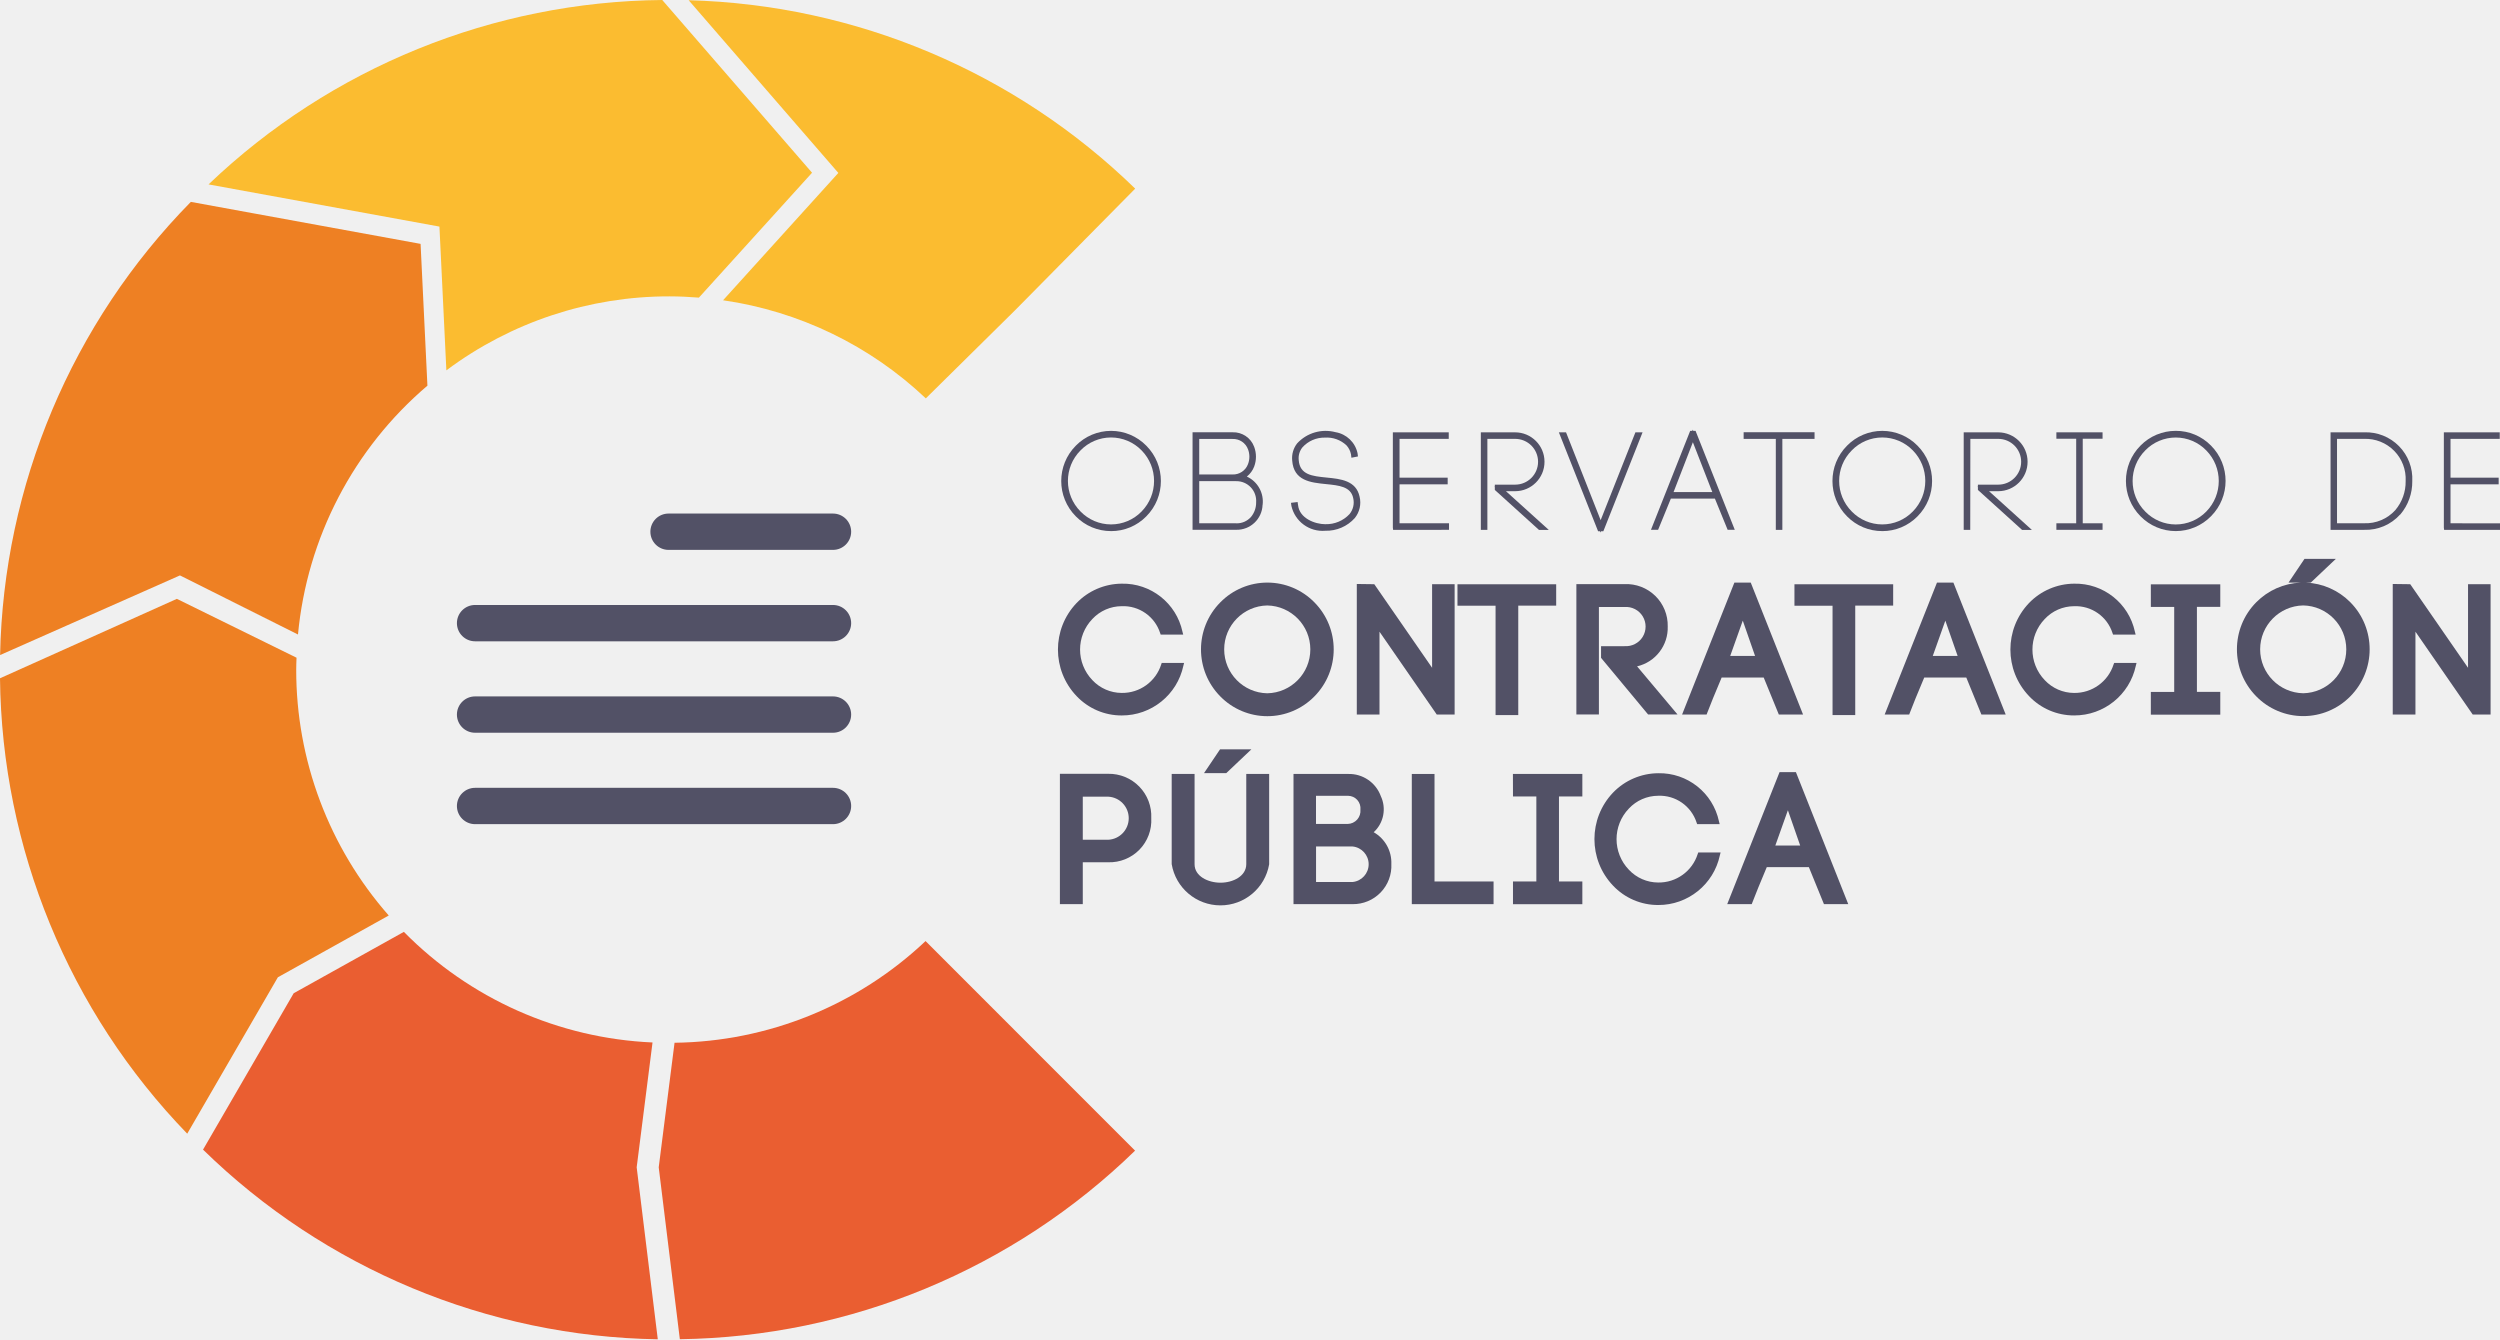
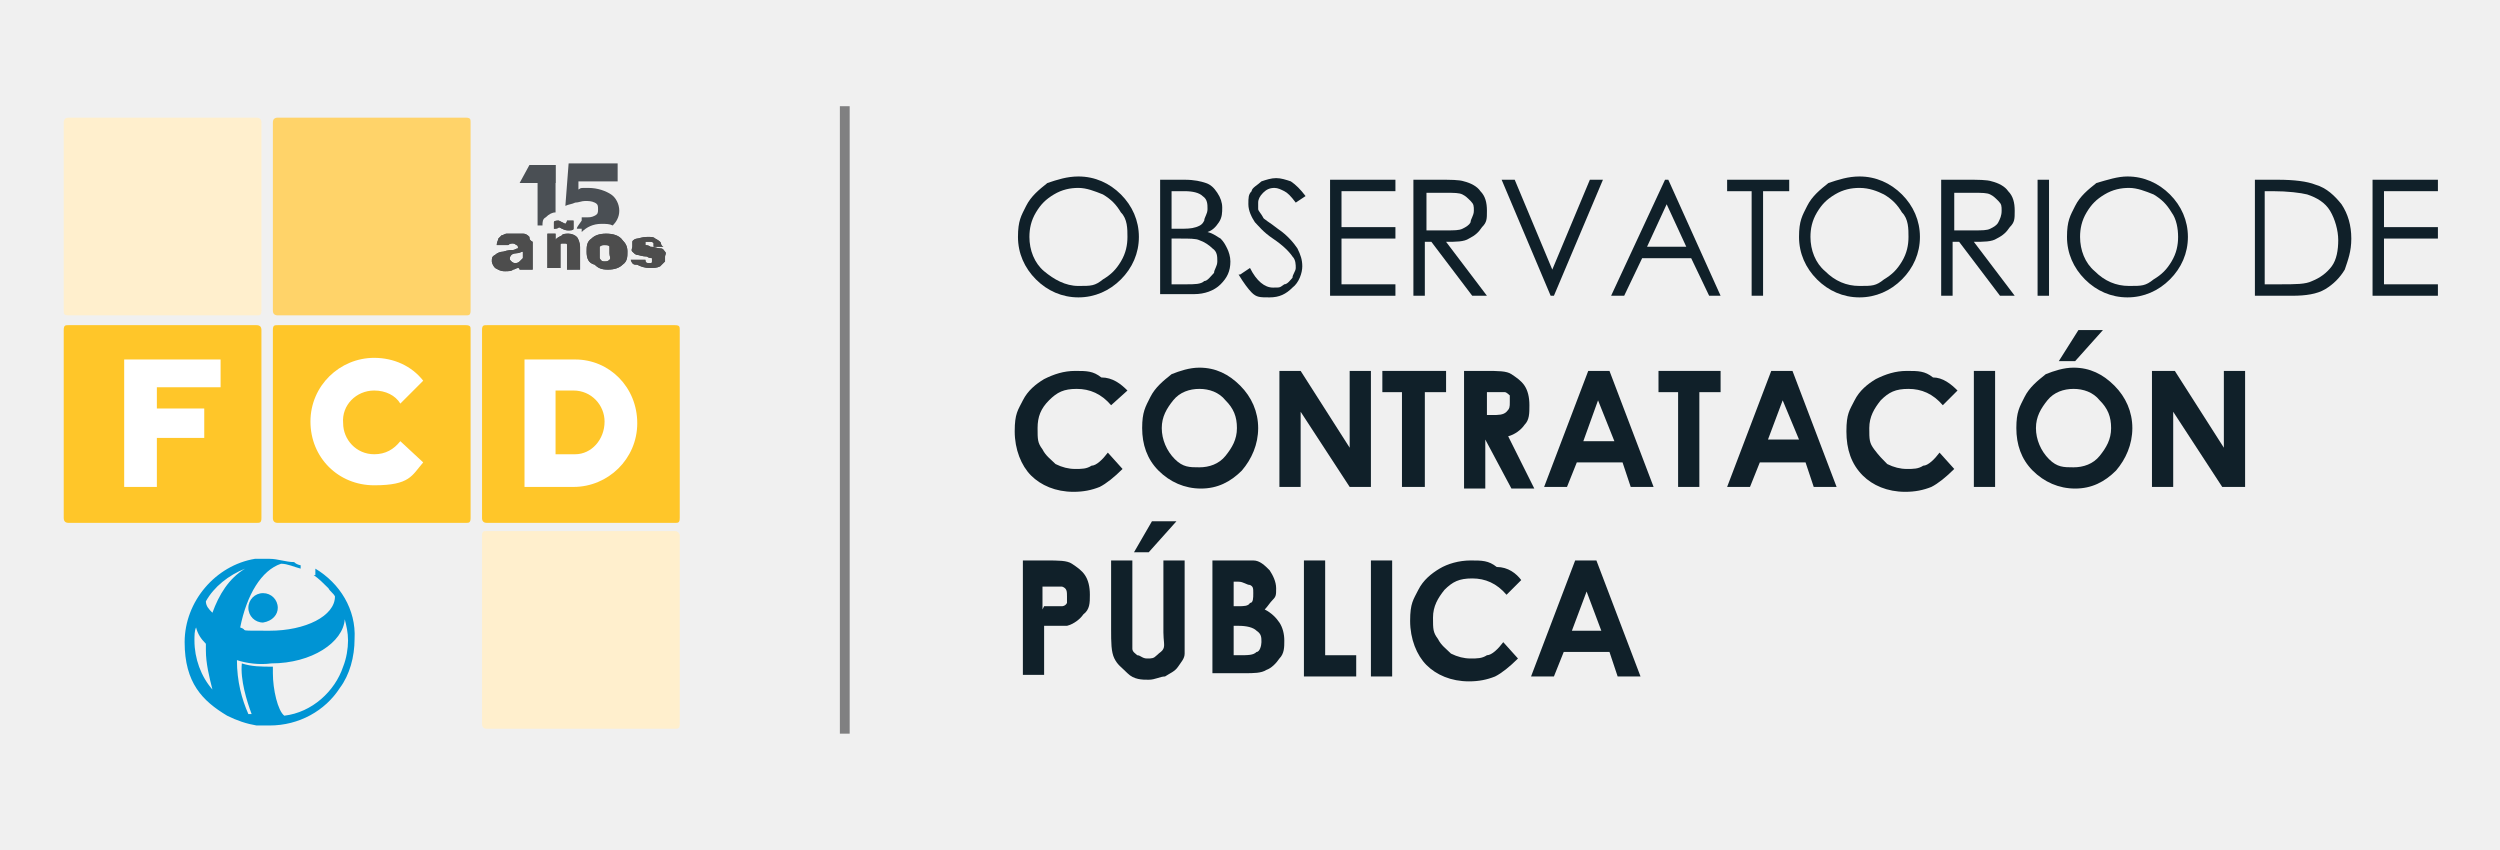
- <svg xmlns="http://www.w3.org/2000/svg" width="152.895" height="81.905" viewBox="0 0 152.895 81.905">
+ <svg xmlns="http://www.w3.org/2000/svg" id="Capa_1" version="1.1" viewBox="0 0 153 52">
  <defs>
-     <clipPath id="clip-path">
-       <rect id="Rectángulo_1" data-name="Rectángulo 1" width="152.895" height="81.905" fill="none" />
-     </clipPath>
+     <style>
+       .st0 {
+         fill: #102029;
+       }
+ 
+       .st1 {
+         fill: #ffd369;
+       }
+ 
+       .st2 {
+         fill: #ffefcd;
+       }
+ 
+       .st3 {
+         fill: #0094d4;
+       }
+ 
+       .st4 {
+         fill: #4d4d4d;
+       }
+ 
+       .st5 {
+         fill: #fff;
+       }
+ 
+       .st6 {
+         fill: #808081;
+       }
+ 
+       .st7 {
+         fill: #4a4f54;
+       }
+ 
+       .st8 {
+         fill: #f2f2f2;
+       }
+ 
+       .st9 {
+         fill: #ffc629;
+       }
+     </style>
  </defs>
-   <g id="Grupo_2" data-name="Grupo 2" transform="translate(0 5)">
-     <g id="Grupo_1" data-name="Grupo 1" transform="translate(0 -5)" clip-path="url(#clip-path)">
-       <path id="Trazado_1" data-name="Trazado 1" d="M238.45,18.427a22.747,22.747,0,0,1,12.4,6l5.47-5.4,7.335-7.428A40.708,40.708,0,0,0,236.346.077L245.5,10.639Z" transform="translate(-194.229 -0.063)" fill="#fbbc30" />
-       <path id="Trazado_2" data-name="Trazado 2" d="M86.116,22.651a22.726,22.726,0,0,1,13.645-4.526c.606,0,1.2.031,1.8.077l6.92-7.638L99.319,0A40.7,40.7,0,0,0,71.571,11.278l14.121,2.58Z" transform="translate(-58.817)" fill="#fbbc30" />
-       <path id="Trazado_3" data-name="Trazado 3" d="M26.169,80.523l-.418-8.669L11.7,69.286A40.714,40.714,0,0,0,.035,97l11-4.87,7.218,3.614a22.775,22.775,0,0,1,7.92-15.222" transform="translate(-0.029 -56.939)" fill="#ee8023" />
-       <path id="Trazado_4" data-name="Trazado 4" d="M18.116,209.833c0-.245.011-.487.019-.73l-7.319-3.6L0,210.361a40.709,40.709,0,0,0,11.45,27.852l5.544-9.566,6.781-3.778a22.734,22.734,0,0,1-5.659-15.036" transform="translate(0 -168.879)" fill="#ee8023" />
-       <path id="Trazado_5" data-name="Trazado 5" d="M97.169,326.564A22.752,22.752,0,0,1,81.962,319.8l-6.739,3.754-5.544,9.564a40.711,40.711,0,0,0,27.812,11.6L96.2,334.2Z" transform="translate(-57.262 -262.809)" fill="#ea5e31" />
-       <path id="Trazado_6" data-name="Trazado 6" d="M242.386,322.977a22.739,22.739,0,0,1-15.351,6.219l-.968,7.618,1.292,10.513A40.714,40.714,0,0,0,255.2,335.794Z" transform="translate(-185.781 -265.423)" fill="#ea5e31" />
-       <path id="Trazado_7" data-name="Trazado 7" d="M367.261,154a3,3,0,0,0,2.157-.9,3.064,3.064,0,0,0,0-4.327,3.016,3.016,0,0,0-4.306,0,3.064,3.064,0,0,0,0,4.326,3.006,3.006,0,0,0,2.149.9m0-5.726a2.606,2.606,0,0,1,1.869.788,2.669,2.669,0,0,1,0,3.741,2.6,2.6,0,0,1-3.73,0,2.649,2.649,0,0,1,0-3.741,2.6,2.6,0,0,1,1.861-.788" transform="translate(-299.315 -121.518)" fill="#525166" />
-       <path id="Trazado_8" data-name="Trazado 8" d="M413.585,152.816a1.683,1.683,0,0,0-.964-1.738,1.432,1.432,0,0,0,.449-.615,1.723,1.723,0,0,0,0-1.2h0a1.36,1.36,0,0,0-1.325-.894H409.3v5.964h2.669a1.58,1.58,0,0,0,1.613-1.52m-1.841-1.865h-2.033v-2.17h2.033a.97.97,0,0,1,.952.635,1.267,1.267,0,0,1,0,.9.971.971,0,0,1-.953.637m.228,2.985h-2.26v-2.576h2.26a1.206,1.206,0,0,1,1.221,1.288,1.375,1.375,0,0,1-.307.891,1.155,1.155,0,0,1-.914.4" transform="translate(-336.366 -121.932)" fill="#525166" />
-       <path id="Trazado_9" data-name="Trazado 9" d="M445.171,153.637c-.645,0-1.591-.36-1.676-1.166l-.028-.191-.406.049.028.193a1.957,1.957,0,0,0,2.074,1.515,2.338,2.338,0,0,0,1.8-.775,1.512,1.512,0,0,0,.294-1.313c-.211-.987-1.167-1.082-2.009-1.165-.883-.088-1.646-.163-1.713-1.069a1.061,1.061,0,0,1,.224-.775,1.8,1.8,0,0,1,1.38-.6,1.755,1.755,0,0,1,1.318.475,1.144,1.144,0,0,1,.275.548l.026.208.4-.079-.026-.2a1.654,1.654,0,0,0-1.342-1.283,2.366,2.366,0,0,0-2.354.687,1.467,1.467,0,0,0-.3,1.045c.086,1.243,1.136,1.349,2.063,1.442.813.082,1.515.152,1.666.847a1.131,1.131,0,0,1-.223.989,1.943,1.943,0,0,1-1.471.616" transform="translate(-364.108 -121.577)" fill="#525166" />
-       <path id="Trazado_10" data-name="Trazado 10" d="M481.465,154.335v-.4h-3.026v-2.381h2.944v-.408h-2.944v-2.374h3.009v-.4H478.03V154.2l.016.139Z" transform="translate(-392.846 -121.932)" fill="#525166" />
-       <path id="Trazado_11" data-name="Trazado 11" d="M508.6,148.734H510.3a1.4,1.4,0,1,1,0,2.8h-1.245v.122h-.035l.035.032v.169l2.7,2.445h.6l-2.619-2.367h.558a1.8,1.8,0,1,0,0-3.6H508.2V154.3h.4Z" transform="translate(-417.635 -121.894)" fill="#525166" />
-       <path id="Trazado_12" data-name="Trazado 12" d="M537.506,154.425l.03.077.03-.077h.138l2.4-6.053h-.437l-2.126,5.372-2.118-5.372h-.438l2.4,6.053Z" transform="translate(-439.648 -121.932)" fill="#525166" />
-       <path id="Trazado_13" data-name="Trazado 13" d="M567.861,151.669h2.692l.781,1.911h.436l-2.4-6.054h-.139l-.029-.074-.029.074h-.13l-2.4,6.054h.437Zm.166-.4,1.18-3.047,1.187,3.047Z" transform="translate(-465.674 -121.177)" fill="#525166" />
-       <path id="Trazado_14" data-name="Trazado 14" d="M600.383,154.3h.4v-5.564h1.969v-.408h-4.337v.408h1.968Z" transform="translate(-491.778 -121.894)" fill="#525166" />
-       <path id="Trazado_15" data-name="Trazado 15" d="M631.943,154a3.005,3.005,0,0,0,2.157-.9,3.065,3.065,0,0,0,0-4.327,3.016,3.016,0,0,0-4.306,0,3.065,3.065,0,0,0,0,4.326,3.007,3.007,0,0,0,2.15.9m0-5.726a2.606,2.606,0,0,1,1.869.788,2.669,2.669,0,0,1,0,3.741,2.6,2.6,0,0,1-3.73,0,2.649,2.649,0,0,1,0-3.741,2.6,2.6,0,0,1,1.861-.788" transform="translate(-516.831 -121.518)" fill="#525166" />
-       <path id="Trazado_16" data-name="Trazado 16" d="M674.386,148.734h1.707a1.4,1.4,0,1,1,0,2.8h-1.245v.122h-.035l.035.032v.169l2.7,2.445h.6l-2.619-2.367h.557a1.8,1.8,0,1,0,0-3.6h-2.107V154.3h.4Z" transform="translate(-553.883 -121.894)" fill="#525166" />
-       <path id="Trazado_17" data-name="Trazado 17" d="M708.573,153.935h-1.212v-5.171h1.212v-.392h-2.824v.392h1.212v5.171h-1.212v.4h2.824Z" transform="translate(-579.985 -121.932)" fill="#525166" />
-       <path id="Trazado_18" data-name="Trazado 18" d="M732.658,147.868a3.008,3.008,0,0,0-2.149.9,3.065,3.065,0,0,0,0,4.326,3.016,3.016,0,0,0,4.307,0,3.065,3.065,0,0,0,0-4.327,3.007,3.007,0,0,0-2.157-.9m0,5.726a2.6,2.6,0,0,1-1.861-.788,2.649,2.649,0,0,1,0-3.741,2.6,2.6,0,0,1,3.73,0,2.669,2.669,0,0,1,0,3.741,2.606,2.606,0,0,1-1.869.788" transform="translate(-599.598 -121.518)" fill="#525166" />
-       <path id="Trazado_19" data-name="Trazado 19" d="M804.11,153.4a3.092,3.092,0,0,0,.734-2.046,2.839,2.839,0,0,0-2.939-2.982h-2.059v5.964H801.9a2.831,2.831,0,0,0,2.2-.936m-2.2.535h-1.659v-5.163H801.9a2.456,2.456,0,0,1,2.539,2.582,2.689,2.689,0,0,1-.635,1.779,2.442,2.442,0,0,1-1.9.8" transform="translate(-657.314 -121.932)" fill="#525166" />
-       <path id="Trazado_20" data-name="Trazado 20" d="M839.136,153.935v-2.381h2.944v-.408h-2.944v-2.374h3.01v-.4h-3.418V154.2l.016.139h3.418v-.4Z" transform="translate(-689.267 -121.932)" fill="#525166" />
-       <path id="Trazado_21" data-name="Trazado 21" d="M370.794,205.157h-1.367l-.032.094a2.494,2.494,0,0,1-2.418,1.742,2.465,2.465,0,0,1-1.79-.781,2.7,2.7,0,0,1,0-3.743,2.465,2.465,0,0,1,1.79-.781,2.369,2.369,0,0,1,2.353,1.644l.033.093h1.377l-.044-.173a3.719,3.719,0,0,0-3.719-2.941,3.871,3.871,0,0,0-2.76,1.186l0,0a4.123,4.123,0,0,0,0,5.687,3.782,3.782,0,0,0,2.761,1.187,3.843,3.843,0,0,0,3.773-3.04Z" transform="translate(-298.378 -164.615)" fill="#525166" />
-       <path id="Trazado_22" data-name="Trazado 22" d="M413.36,201.148a4.093,4.093,0,0,0,0,5.756,4.028,4.028,0,0,0,5.751,0,4.094,4.094,0,0,0,0-5.757,4.028,4.028,0,0,0-5.749,0Zm2.87.192a2.686,2.686,0,0,1,0,5.371,2.686,2.686,0,0,1,0-5.371" transform="translate(-338.727 -164.311)" fill="#525166" />
-       <path id="Trazado_23" data-name="Trazado 23" d="M465.657,208.407h1.388v-5.068l3.462,5.008.041.06h1.092v-7.973h-1.378v5.112l-3.535-5.111-1.07-.014Z" transform="translate(-382.678 -164.706)" fill="#525166" />
-       <path id="Trazado_24" data-name="Trazado 24" d="M503.918,208.5v-6.694h2.319V200.5H500.2v1.311h2.33V208.5Z" transform="translate(-411.064 -164.767)" fill="#525166" />
-       <path id="Trazado_25" data-name="Trazado 25" d="M543.975,204.287h-1.436V205l2.877,3.463h1.8l-2.473-2.943a2.426,2.426,0,0,0,1.874-2.44,2.534,2.534,0,0,0-2.645-2.59h-2.942v7.973h1.378v-6.573h1.564a1.2,1.2,0,1,1,0,2.393" transform="translate(-444.622 -164.767)" fill="#525166" />
-       <path id="Trazado_26" data-name="Trazado 26" d="M583.218,208.013H584.7l-3.2-8.072h-1l-3.2,8.072h1.5l.034-.09c.184-.486.474-1.2.886-2.174h2.573Zm-1.454-3.587h-1.519l.768-2.157Z" transform="translate(-474.428 -164.312)" fill="#525166" />
-       <path id="Trazado_27" data-name="Trazado 27" d="M621.892,200.5h-6.038v1.311h2.33V208.5h1.388v-6.694h2.319Z" transform="translate(-506.109 -164.767)" fill="#525166" />
-       <path id="Trazado_28" data-name="Trazado 28" d="M650.019,199.941l-3.2,8.072h1.5l.034-.09c.184-.486.474-1.2.886-2.174h2.573l.924,2.264h1.486l-3.2-8.072Zm1.262,4.485h-1.519l.768-2.157Z" transform="translate(-531.557 -164.312)" fill="#525166" />
-       <path id="Trazado_29" data-name="Trazado 29" d="M696.251,205.251a2.5,2.5,0,0,1-2.418,1.742,2.465,2.465,0,0,1-1.79-.781,2.7,2.7,0,0,1,0-3.743,2.465,2.465,0,0,1,1.79-.781,2.369,2.369,0,0,1,2.353,1.644l.033.093H697.6l-.044-.174a3.719,3.719,0,0,0-3.718-2.941,3.871,3.871,0,0,0-2.76,1.186l0,0a4.124,4.124,0,0,0,0,5.687,3.782,3.782,0,0,0,2.761,1.186,3.842,3.842,0,0,0,3.773-3.04l.044-.173h-1.367Z" transform="translate(-566.989 -164.614)" fill="#525166" />
-       <path id="Trazado_30" data-name="Trazado 30" d="M738.172,201.934H739.6v5.2h-1.429v1.389h4.247V207.13h-1.429v-5.2h1.429v-1.378h-4.247Z" transform="translate(-606.63 -164.817)" fill="#525166" />
-       <path id="Trazado_31" data-name="Trazado 31" d="M771.931,193.251h.3l1.536-1.454h-1.918l-.979,1.454h.739a4.058,4.058,0,0,0-2.71,1.2h0a4.093,4.093,0,0,0,0,5.756,4.028,4.028,0,0,0,5.751,0,4.094,4.094,0,0,0,0-5.757,4.058,4.058,0,0,0-2.717-1.2m-.163,6.767a2.686,2.686,0,0,1,0-5.371,2.686,2.686,0,0,1,0,5.371" transform="translate(-630.91 -157.619)" fill="#525166" />
-       <path id="Trazado_32" data-name="Trazado 32" d="M825.8,205.546l-3.535-5.111-1.07-.014v7.986h1.389v-5.068l3.462,5.008.041.06h1.092v-7.973H825.8Z" transform="translate(-674.86 -164.706)" fill="#525166" />
-       <path id="Trazado_33" data-name="Trazado 33" d="M366.71,265.564h-2.953v7.973h1.4v-2.561h1.554a2.559,2.559,0,0,0,2.634-2.7,2.591,2.591,0,0,0-2.634-2.711m0,4.034h-1.554v-2.635h1.554a1.319,1.319,0,0,1,0,2.635" transform="translate(-298.936 -218.241)" fill="#525166" />
-       <path id="Trazado_34" data-name="Trazado 34" d="M413.219,258.629h1.361l1.536-1.455H414.2Z" transform="translate(-339.584 -211.346)" fill="#525166" />
-       <path id="Trazado_35" data-name="Trazado 35" d="M406.685,271.139c0,.738-.812,1.136-1.576,1.136s-1.586-.394-1.586-1.125v-5.526h-1.4v5.514a3.023,3.023,0,0,0,5.961.011v-5.526h-1.4Z" transform="translate(-330.465 -218.291)" fill="#525166" />
-       <path id="Trazado_36" data-name="Trazado 36" d="M448.848,269.187a1.9,1.9,0,0,0,.432-2.21,2.064,2.064,0,0,0-2-1.352h-3.338v7.962h3.613a2.342,2.342,0,0,0,2.371-2.458,2.144,2.144,0,0,0-1.079-1.941m-1.291,3.045h-2.235v-2.173h2.235a1.092,1.092,0,0,1,0,2.173m-.3-3.551h-1.938v-1.722h1.96a.767.767,0,0,1,.757.847.8.8,0,0,1-.779.875" transform="translate(-364.834 -218.291)" fill="#525166" />
-       <path id="Trazado_37" data-name="Trazado 37" d="M485.92,265.625h-1.389v7.962h5V272.2H485.92Z" transform="translate(-398.188 -218.291)" fill="#525166" />
-       <path id="Trazado_38" data-name="Trazado 38" d="M519.258,267h1.429v5.2h-1.429v1.388H523.5V272.2h-1.429V267H523.5v-1.378h-4.246Z" transform="translate(-426.727 -218.291)" fill="#525166" />
-       <path id="Trazado_39" data-name="Trazado 39" d="M553.517,270.32a2.494,2.494,0,0,1-2.418,1.741,2.464,2.464,0,0,1-1.79-.781,2.7,2.7,0,0,1,0-3.743,2.464,2.464,0,0,1,1.79-.782,2.369,2.369,0,0,1,2.353,1.644l.033.093h1.377l-.044-.174a3.719,3.719,0,0,0-3.718-2.941,3.871,3.871,0,0,0-2.76,1.186l0,0a4.124,4.124,0,0,0,0,5.688,3.782,3.782,0,0,0,2.761,1.186,3.843,3.843,0,0,0,3.773-3.04l.044-.173h-1.367Z" transform="translate(-449.69 -218.088)" fill="#525166" />
-       <path id="Trazado_40" data-name="Trazado 40" d="M595.984,265.009l-3.2,8.072h1.5l.034-.09c.185-.487.483-1.218.886-2.175h2.573l.923,2.264h1.486l-3.2-8.072Zm1.262,4.485h-1.519l.768-2.157Z" transform="translate(-487.151 -217.785)" fill="#525166" />
-       <path id="Trazado_41" data-name="Trazado 41" d="M179.816,207.63H157.926a1.111,1.111,0,1,0,0,2.222h21.889a1.111,1.111,0,1,0,0-2.222" transform="translate(-128.871 -170.631)" fill="#525166" />
-       <path id="Trazado_42" data-name="Trazado 42" d="M179.816,239.008H157.926a1.111,1.111,0,1,0,0,2.222h21.889a1.111,1.111,0,0,0,0-2.222" transform="translate(-128.871 -196.417)" fill="#525166" />
-       <path id="Trazado_43" data-name="Trazado 43" d="M179.816,270.384H157.926a1.111,1.111,0,1,0,0,2.222h21.889a1.111,1.111,0,1,0,0-2.222" transform="translate(-128.871 -222.202)" fill="#525166" />
-       <path id="Trazado_44" data-name="Trazado 44" d="M234.381,176.252H224.324a1.111,1.111,0,1,0,0,2.222h10.057a1.111,1.111,0,0,0,0-2.222" transform="translate(-183.437 -144.844)" fill="#525166" />
+   <rect class="st6" x="51.4" y="6.5" width=".6" height="38.4" />
+   <g>
+     <path class="st0" d="M66,10.8c1,0,1.9.4,2.6,1.1s1.1,1.6,1.1,2.6-.4,1.9-1.1,2.6c-.7.7-1.6,1.1-2.6,1.1s-1.9-.4-2.6-1.1-1.1-1.6-1.1-2.6.2-1.3.5-1.9.8-1,1.3-1.4c.6-.2,1.2-.4,1.9-.4ZM66,11.5c-.5,0-1,.1-1.5.4s-.8.6-1.1,1.1-.4,1-.4,1.5c0,.8.3,1.6.9,2.1.6.5,1.3.9,2.1.9s1,0,1.5-.4c.5-.3.8-.6,1.1-1.1.3-.5.4-1,.4-1.5s0-1.1-.4-1.5c-.3-.5-.6-.8-1.1-1.1-.5-.2-1-.4-1.5-.4Z" />
+     <path class="st0" d="M71.1,11h1.4c.6,0,1,.1,1.3.2s.5.3.7.6c.2.3.3.6.3.9s0,.6-.2.9c-.2.3-.4.5-.7.6.4.1.6.3.8.4.2.2.3.4.4.6s.2.5.2.8c0,.6-.2,1-.6,1.4s-1,.6-1.6.6h-2.1v-7h0ZM71.7,11.7v2.3h.4c.5,0,.8,0,1.1-.1s.4-.2.5-.4c0-.2.2-.4.2-.7s0-.6-.3-.8c-.2-.2-.6-.3-1.1-.3h-.8ZM71.7,14.7v2.7h.9c.5,0,.9,0,1.1-.2.2,0,.4-.3.6-.5,0-.2.2-.4.2-.7s0-.6-.3-.8c-.2-.2-.5-.4-.8-.5-.2-.1-.6-.1-1.2-.1h-.5Z" />
+     <path class="st0" d="M75.9,16.8l.6-.4c.4.8.9,1.2,1.4,1.2s.4,0,.7-.2c.2,0,.4-.3.5-.4,0-.2.2-.4.2-.6s0-.5-.2-.7c-.2-.3-.6-.7-1.2-1.1s-.9-.8-1.1-1c-.2-.3-.4-.7-.4-1.1s0-.6.2-.8c0-.2.4-.4.6-.6.3-.1.6-.2.9-.2s.6.1.9.2c.3.2.6.5.9.9l-.6.4c-.3-.4-.5-.6-.7-.7s-.4-.2-.6-.2c-.3,0-.5.1-.7.3-.2.2-.3.4-.3.6s0,.3,0,.4.2.3.3.5c0,.1.4.3.9.7.6.4,1,.9,1.2,1.2.2.4.3.7.3,1.1s-.2,1-.6,1.3c-.4.4-.8.6-1.4.6s-.8,0-1.1-.3c-.2-.2-.5-.6-.8-1.1Z" />
+     <path class="st0" d="M81.4,11h4v.7h-3.3v2.2h3.3v.7h-3.3v2.8h3.3v.7h-4v-7.1Z" />
+     <path class="st0" d="M86.6,11h1.4c.8,0,1.3,0,1.6.1.4.1.8.3,1,.6.3.3.4.7.4,1.2s0,.7-.3,1c-.2.3-.4.5-.8.7-.3.2-.8.2-1.4.2l2.5,3.3h-.9l-2.5-3.3h-.4v3.3h-.7v-7.1h.1ZM87.3,11.7v2.4h1.2c.5,0,.8,0,1-.1s.4-.2.5-.4c0-.2.2-.4.2-.7s0-.4-.2-.6-.3-.3-.5-.4-.5-.1-1-.1c0,0-1.2,0-1.2,0Z" />
+     <path class="st0" d="M91.9,11h.8l2.3,5.5,2.3-5.5h.8l-3,7.1h-.2l-3-7.1Z" />
+     <path class="st0" d="M102.1,11l3.2,7.1h-.7l-1.1-2.3h-3l-1.1,2.3h-.8l3.3-7.1s.2,0,.2,0ZM102,12.5l-1.2,2.6h2.4l-1.2-2.6Z" />
+     <path class="st0" d="M105.7,11.7v-.7h3.8v.7h-1.6v6.4h-.7v-6.4s-1.5,0-1.5,0Z" />
+     <path class="st0" d="M113.8,10.8c1,0,1.9.4,2.6,1.1s1.1,1.6,1.1,2.6-.4,1.9-1.1,2.6c-.7.7-1.6,1.1-2.6,1.1s-1.9-.4-2.6-1.1c-.7-.7-1.1-1.6-1.1-2.6s.2-1.3.5-1.9.8-1,1.3-1.4c.6-.2,1.2-.4,1.9-.4ZM113.8,11.5c-.5,0-1,.1-1.5.4s-.8.6-1.1,1.1c-.3.5-.4,1-.4,1.5,0,.8.3,1.6.9,2.1.6.6,1.3.9,2.1.9s1,0,1.5-.4c.5-.3.8-.6,1.1-1.1.3-.5.4-1,.4-1.5s0-1.1-.4-1.5c-.3-.5-.6-.8-1.1-1.1-.4-.2-.9-.4-1.5-.4Z" />
+     <path class="st0" d="M118.9,11h1.4c.8,0,1.3,0,1.6.1.4.1.8.3,1,.6.3.3.4.7.4,1.2s0,.7-.3,1c-.2.3-.4.5-.8.7-.3.2-.8.2-1.4.2l2.5,3.3h-.9l-2.5-3.3h-.4v3.3h-.7v-7.1h.1ZM119.6,11.7v2.4h1.2c.5,0,.8,0,1-.1s.4-.2.5-.4.2-.4.2-.7,0-.4-.2-.6-.3-.3-.5-.4-.5-.1-1-.1c.1,0-1.2,0-1.2,0Z" />
+     <path class="st0" d="M124.7,11h.7v7.1h-.7v-7.1Z" />
+     <path class="st0" d="M130.2,10.8c1,0,1.9.4,2.6,1.1.7.7,1.1,1.6,1.1,2.6s-.4,1.9-1.1,2.6c-.7.7-1.6,1.1-2.6,1.1s-1.9-.4-2.6-1.1c-.7-.7-1.1-1.6-1.1-2.6s.2-1.3.5-1.9.8-1,1.3-1.4c.7-.2,1.3-.4,1.9-.4ZM130.3,11.5c-.5,0-1,.1-1.5.4s-.8.6-1.1,1.1c-.3.5-.4,1-.4,1.5,0,.8.3,1.6.9,2.1.6.6,1.3.9,2.1.9s1,0,1.5-.4c.5-.3.8-.6,1.1-1.1s.4-1,.4-1.5-.1-1.1-.4-1.5c-.3-.5-.6-.8-1.1-1.1-.5-.2-1-.4-1.5-.4Z" />
+     <path class="st0" d="M138,18.1v-7.1h1.4c1,0,1.8.1,2.3.3.7.2,1.2.7,1.6,1.2.4.6.6,1.3.6,2.1s-.2,1.3-.4,1.9c-.3.5-.7.9-1.2,1.2s-1.2.4-2,.4h-2.3ZM138.7,17.4h.8c1,0,1.6,0,2-.2.5-.2.9-.5,1.2-.9s.4-1,.4-1.6-.2-1.3-.5-1.8-.8-.8-1.4-1c-.4-.1-1.2-.2-2.1-.2h-.5v5.7h.1Z" />
+     <path class="st0" d="M145.2,11h4v.7h-3.3v2.2h3.3v.7h-3.3v2.8h3.3v.7h-4v-7.1h0Z" />
+     <path class="st0" d="M69,23.9l-1,.9c-.6-.7-1.3-1-2.1-1s-1.2.2-1.7.7-.7,1-.7,1.7,0,.9.3,1.3c.2.4.5.6.8.9.4.2.8.3,1.2.3s.7,0,1-.2c.3,0,.7-.4,1-.8l.9,1c-.5.5-1,.9-1.4,1.1-.5.2-1,.3-1.6.3-1.1,0-2-.4-2.6-1s-1-1.6-1-2.7.2-1.3.5-1.9c.3-.6.8-1,1.3-1.3.6-.3,1.2-.5,1.9-.5s1.1,0,1.6.4c.7,0,1.2.4,1.6.8Z" />
+     <path class="st0" d="M73.4,22.5c1,0,1.8.4,2.5,1.1.7.7,1.1,1.6,1.1,2.6s-.4,1.9-1,2.6c-.7.7-1.5,1.1-2.5,1.1s-1.9-.4-2.6-1.1c-.7-.7-1-1.6-1-2.6s.2-1.3.5-1.9c.3-.6.8-1,1.3-1.4.5-.2,1.1-.4,1.7-.4ZM73.4,23.8c-.6,0-1.2.2-1.6.7s-.7,1-.7,1.7.3,1.4.8,1.9.9.5,1.5.5,1.2-.2,1.6-.7.7-1,.7-1.7-.2-1.2-.7-1.7c-.4-.5-1-.7-1.6-.7Z" />
+     <path class="st0" d="M78.3,22.7h1.3l3,4.7v-4.7h1.3v7.1h-1.3l-3-4.6v4.6h-1.3v-7.1h0Z" />
+     <path class="st0" d="M84.7,22.7h3.8v1.3h-1.3v5.8h-1.4v-5.8h-1.2v-1.3h0Z" />
+     <path class="st0" d="M89.5,22.7h1.4c.8,0,1.3,0,1.6.2s.6.4.8.7c.2.3.3.7.3,1.2s0,.9-.3,1.2c-.2.3-.6.6-1,.7l1.6,3.2h-1.4l-1.6-3h0v3h-1.3v-7.2ZM90.9,25.4h.4c.4,0,.7,0,.9-.2s.2-.3.2-.6,0-.3,0-.4c0,0-.2-.2-.3-.2s-.4,0-.7,0h-.4v1.5Z" />
+     <path class="st0" d="M97.2,22.7h1.3l2.7,7.1h-1.4l-.5-1.5h-2.8l-.6,1.5h-1.4l2.7-7.1ZM97.8,24.5l-.9,2.5h1.9l-1-2.5Z" />
+     <path class="st0" d="M101.5,22.7h3.8v1.3h-1.3v5.8h-1.3v-5.8h-1.2v-1.3Z" />
+     <path class="st0" d="M108.4,22.7h1.3l2.7,7.1h-1.4l-.5-1.5h-2.8l-.6,1.5h-1.4l2.7-7.1ZM109.1,24.5l-.9,2.4h1.9l-1-2.4Z" />
+     <path class="st0" d="M119.8,23.9l-.9.9c-.6-.7-1.3-1-2.1-1s-1.2.2-1.7.7c-.4.5-.7,1-.7,1.7s0,.9.3,1.3.5.6.8.9c.4.2.8.3,1.2.3s.7,0,1-.2c.3,0,.7-.4,1-.8l.9,1c-.5.5-1,.9-1.4,1.1-.5.2-1,.3-1.6.3-1.1,0-2-.4-2.6-1-.7-.7-1-1.6-1-2.7s.2-1.3.5-1.9c.3-.6.8-1,1.3-1.3.6-.3,1.2-.5,1.9-.5s1.1,0,1.6.4c.6,0,1.1.4,1.5.8Z" />
+     <path class="st0" d="M120.8,22.7h1.3v7.1h-1.3v-7.1Z" />
+     <path class="st0" d="M126.9,22.5c1,0,1.8.4,2.5,1.1.7.7,1.1,1.6,1.1,2.6s-.4,1.9-1,2.6c-.7.7-1.5,1.1-2.5,1.1s-1.9-.4-2.6-1.1c-.7-.7-1-1.6-1-2.6s.2-1.3.5-1.9c.3-.6.8-1,1.3-1.4.5-.2,1.1-.4,1.7-.4ZM126.9,23.8c-.6,0-1.2.2-1.6.7s-.7,1-.7,1.7.3,1.4.8,1.9.9.5,1.5.5,1.2-.2,1.6-.7c.4-.5.7-1,.7-1.7s-.2-1.2-.7-1.7c-.4-.5-1-.7-1.6-.7ZM127.2,20.2h1.5l-1.7,1.9h-1l1.2-1.9Z" />
+     <path class="st0" d="M131.8,22.7h1.3l3,4.7v-4.7h1.3v7.1h-1.4l-3-4.6v4.6h-1.3v-7.1h.1Z" />
+     <path class="st0" d="M62.6,34.3h1.4c.8,0,1.3,0,1.6.2s.6.4.8.7c.2.3.3.7.3,1.2s0,.9-.4,1.2c-.2.3-.6.6-1,.7-.3,0-.7,0-1.4,0v3h-1.3s0-7.1,0-7.1ZM63.9,37.1h.4c.3,0,.6,0,.7,0,0,0,.2,0,.3-.2,0,0,0-.2,0-.4,0-.3,0-.5-.3-.6-.2,0-.4,0-.8,0h-.4v1.4h0Z" />
+     <path class="st0" d="M68,34.3h1.3v4.6c0,.4,0,.7,0,.8,0,.2.2.3.3.4.2,0,.3.2.6.2s.4,0,.6-.2.3-.2.4-.4,0-.5,0-1v-4.4h1.3v4.2c0,.7,0,1.2,0,1.5s-.2.5-.4.8c-.2.3-.5.4-.8.6-.3,0-.6.2-1,.2s-.9,0-1.3-.4-.6-.5-.8-.9-.2-1-.2-1.8v-4.2h0ZM70.5,31.9h1.5l-1.7,1.9h-.9l1.1-1.9Z" />
+     <path class="st0" d="M74.2,41.4v-7.1h1.1c.6,0,1.1,0,1.4,0,.4,0,.7.3,1,.6.2.3.4.7.4,1.1s0,.5-.2.7-.3.4-.5.6c.4.2.7.5.9.8.2.3.3.7.3,1.1s0,.8-.3,1.1c-.2.3-.5.6-.8.7-.3.2-.8.2-1.3.2h-2ZM75.5,35.6v1.5h.3c.3,0,.6,0,.7-.2.2,0,.2-.3.2-.6s0-.4-.2-.5c-.2,0-.4-.2-.7-.2h-.3ZM75.5,38.3v1.8h.3c.6,0,.9,0,1.1-.2.2,0,.3-.4.3-.6,0-.3,0-.5-.3-.7-.2-.2-.6-.3-1.1-.3h-.3Z" />
+     <path class="st0" d="M79.8,34.3h1.3v5.8h1.9v1.3h-3.2v-7.1Z" />
+     <path class="st0" d="M83.9,34.3h1.3v7.1h-1.3v-7.1Z" />
+     <path class="st0" d="M93.1,35.5l-.9.9c-.6-.7-1.3-1-2.1-1s-1.2.2-1.7.7c-.4.5-.7,1-.7,1.7s0,.9.3,1.3c.2.4.5.6.8.9.4.2.8.3,1.2.3s.7,0,1-.2c.3,0,.7-.4,1-.8l.9,1c-.5.5-1,.9-1.4,1.1-.5.2-1,.3-1.6.3-1.1,0-2-.4-2.6-1s-1-1.6-1-2.7.2-1.3.5-1.9c.3-.6.8-1,1.3-1.3s1.2-.5,1.9-.5,1.1,0,1.6.4c.7,0,1.2.4,1.5.8Z" />
+     <path class="st0" d="M96.4,34.3h1.3l2.7,7.1h-1.4l-.5-1.5h-2.8l-.6,1.5h-1.4l2.7-7.1ZM97.1,36.2l-.9,2.4h1.8l-.9-2.4Z" />
+   </g>
+   <g>
+     <g>
+       <g>
+         <path class="st9" d="M28.5,19.9h-11.5c-.2,0-.3,0-.3.3v11.5c0,.2.1.3.3.3h11.5c.2,0,.3,0,.3-.3v-11.5c0-.2,0-.3-.3-.3Z" />
+         <path class="st9" d="M41.3,19.9h-11.5c-.2,0-.3,0-.3.3v11.5c0,.2.1.3.3.3h11.5c.2,0,.3,0,.3-.3v-11.5c0-.2,0-.3-.3-.3Z" />
+         <path class="st9" d="M15.7,19.9H4.2c-.2,0-.3,0-.3.3v11.5c0,.2.1.3.3.3h11.5c.2,0,.3,0,.3-.3v-11.5c0-.2-.1-.3-.3-.3Z" />
+         <path class="st1" d="M28.5,7.2h-11.5c-.2,0-.3.1-.3.3v11.5c0,.2.1.3.3.3h11.5c.2,0,.3,0,.3-.3V7.5c0-.2,0-.3-.3-.3Z" />
+         <path class="st2" d="M41.3,32.5h-11.5c-.2,0-.3,0-.3.3v11.5c0,.2.1.3.3.3h11.5c.2,0,.3,0,.3-.3v-11.5c0,0,0-.3-.3-.3Z" />
+         <path class="st2" d="M15.7,7.2H4.2c-.2,0-.3.1-.3.3v11.5c0,.2,0,.3.3.3h11.5c.2,0,.3,0,.3-.3V7.5c0-.2-.1-.3-.3-.3Z" />
+         <polygon class="st5" points="7.6 22 7.6 22.1 7.6 23.7 7.6 25 7.6 26.8 7.6 29.7 7.6 29.8 9.6 29.8 9.6 26.8 12.5 26.8 12.5 25 9.6 25 9.6 23.7 13.5 23.7 13.5 22 9.6 22 7.6 22" />
+         <path class="st5" d="M35.2,22h-3.1v7.8h3c2.1,0,3.9-1.7,3.9-3.9s-1.7-3.9-3.8-3.9ZM35.2,27.8h-1.2v-3.9h1.1c1.1,0,1.9.9,1.9,1.9,0,1.1-.8,2-1.8,2Z" />
+         <path class="st5" d="M22.9,23.9c.7,0,1.3.3,1.6.8l1.4-1.4c-.7-.9-1.8-1.4-3-1.4-2.1,0-3.9,1.7-3.9,3.9s1.7,3.9,3.9,3.9,2.3-.6,3-1.4l-1.4-1.3c-.4.5-.9.8-1.6.8-1.1,0-1.9-.9-1.9-1.9-.1-1.1.8-2,1.9-2Z" />
+       </g>
+       <g>
+         <path class="st3" d="M17,37.2c0-.5-.4-.9-.9-.9s-.9.4-.9.9.4.9.9.9c.6-.1.9-.5.9-.9Z" />
+         <path class="st3" d="M19.3,35h0v.2h-.1c.3.2.6.5.9.8.1.2.3.3.4.5h0c0,1.2-1.8,2.1-4,2.1s-1.2,0-1.8-.2c.4-2,1.3-3.5,2.5-3.9.4,0,.8.2,1.2.3v-.2c.1,0-.2,0-.4-.2-.5,0-1-.2-1.5-.2s-.6,0-.9,0c-2.4.4-4.3,2.6-4.3,5.1s1.1,3.6,2.6,4.5c.6.3,1.2.5,1.8.6.3,0,.5,0,.8,0,1.8,0,3.4-.9,4.3-2.3.6-.8.9-1.9.9-3,.1-1.8-.9-3.4-2.4-4.3ZM11.9,39.2c0-.3,0-.6.1-.8.1.4.3.7.6,1v.4c0,.8.2,1.6.4,2.4-.7-.8-1.1-1.9-1.1-3ZM13,37.5c-.2-.2-.4-.4-.4-.7.5-.9,1.4-1.6,2.4-2-1,.6-1.6,1.6-2,2.7ZM17.4,43.8c-.4-.3-.7-1.6-.7-2.6v-.4h0c-.7,0-1.3,0-1.9-.2-.1,1,.3,2.3.6,3.1h-.2c-.4-.9-.7-2-.7-3.3.6.2,1.4.3,2.1.2,2.5,0,4.4-1.3,4.5-2.7.1.4.2.8.2,1.3s-.1,1.1-.3,1.6c-.5,1.5-1.9,2.8-3.6,3Z" />
+       </g>
+     </g>
+     <g>
+       <polygon class="st7" points="34 11.2 34 10.1 32.4 10.1 31.8 11.2 34 11.2" />
+       <g>
+         <g>
+           <path class="st7" d="M31.2,15h-.8c0-.2.1-.3.1-.4l.2-.2c.1,0,.2-.1.3-.1h1c.2,0,.3.1.4.2,0,.1,0,.2.2.3,0,.1,0,.2,0,.3v1.2q0,.1,0,.2h-.8q0-.1-.1-.1h0c-.1,0-.2.1-.3.1-.1.1-.3.1-.5.1-.3,0-.4-.1-.6-.2-.1-.1-.2-.3-.2-.4,0-.2,0-.3.2-.4.1-.1.3-.2.5-.2.3-.1.5-.1.6-.1s.2-.1.3-.1c0-.1,0-.2-.1-.2,0,0-.1-.1-.2-.1s-.2,0-.3.1q0,0,0,0ZM32,15.4c-.1,0-.2.1-.4.1s-.3.1-.3.1c0,0-.1.1-.1.2s0,.1.1.2c0,0,.1.1.2.1s.2,0,.3-.1.1-.1.2-.2v-.4Z" />
+           <path class="st7" d="M33.3,14.3h.7v.4c0-.1.2-.2.4-.3,0-.1.3-.1.4-.1.2,0,.4.1.5.2s.2.4.2.6v1.4h-.8v-1.2c0-.1,0-.2,0-.3,0-.1,0-.1-.2-.1s-.2,0-.2.1c0,.1,0,.2,0,.4v1h-.8v-2.1ZM34.8,13.5h.3c0,.3,0,.4,0,.5s-.2.1-.3.1-.2,0-.4-.1c0,0-.2-.1-.2-.1h0c0,.1-.3.1-.3.1h0c0-.2,0-.4,0-.4,0-.1.2-.1.3-.1h0s0,0,.2.1c0,0,.2.1.2.1h0q.1-.1.1-.2Z" />
+           <path class="st7" d="M35.9,15.4c0-.3,0-.6.3-.8.2-.2.5-.3.9-.3s.8.1,1,.4c.2.2.3.4.3.7s0,.6-.3.8c-.2.2-.5.3-.9.3s-.6-.1-.8-.3c-.4-.1-.5-.4-.5-.8ZM36.7,15.4c0,.2,0,.3,0,.4.1.2.2.2.3.2s.2,0,.3-.1,0-.2,0-.4,0-.3,0-.4-.2-.1-.3-.1-.2,0-.3.1c0,0,0,.2,0,.3Z" />
+           <path class="st7" d="M38.6,15.9h.9c0,.1,0,.2.2.2s.2,0,.2-.1h0q0-.2,0-.2s-.2,0-.3-.1c-.3,0-.5-.1-.6-.1s-.2-.1-.3-.2,0-.2,0-.3,0-.2,0-.3c0-.1.2-.2.3-.2s.3-.1.6-.1.4,0,.5.1c0,0,.2.1.3.2s0,.2.2.3h-.6q0-.2,0-.2c0,0,0-.1-.2-.1h-.3c0,.1,0,.2,0,.2,0,0,.2,0,.3.1.3,0,.4.1.6.1s.2.1.3.2,0,.2,0,.3,0,.2,0,.3l-.3.3c-.2.1-.4.1-.6.1-.4,0-.6-.1-.8-.2-.2,0-.3,0-.4-.3Z" />
+         </g>
+         <g>
+           <path class="st7" d="M35.6,14h0c0,.1,0,.2,0,.2h0c.3-.3.7-.5,1.2-.5h0c.3,0,.5,0,.7.1.2-.2.4-.5.4-.9s-.2-.8-.5-1-.8-.4-1.4-.4-.4,0-.6.1v-.5h2.4v-1.1h-3l-.2,2.6h0c.2-.1.4-.1.6-.2.2,0,.4-.1.6-.1s.4,0,.6.1c.2.1.2.2.2.4s0,.3-.2.4c-.2.1-.3.1-.5.1h-.3v.2c-.2.3-.3.4-.3.5Z" />
+           <path class="st7" d="M33.4,13.3c.2-.2.4-.3.6-.3v-2.9h-1.1v3.7h.3c0-.2,0-.4.2-.5Z" />
+           <path class="st8" d="M35.7,14.4h.2s0-.1,0-.2c0,.1,0,.2-.1.2Z" />
+         </g>
+         <g>
+           <path class="st4" d="M31.2,15h-.8c0-.2.1-.3.1-.4l.2-.2c.1,0,.2-.1.3-.1h1c.2,0,.3.1.4.2,0,.1,0,.2.2.3,0,.1,0,.2,0,.3v1.2q0,.1,0,.2h-.8q0-.1-.1-.1h0c-.1,0-.2.1-.3.1-.1.1-.3.1-.5.1-.3,0-.4-.1-.6-.2-.1-.1-.2-.3-.2-.4,0-.2,0-.3.2-.4.1-.1.3-.2.5-.2.3-.1.5-.1.6-.1s.2-.1.3-.1c0-.1,0-.2-.1-.2,0,0-.1-.1-.2-.1s-.2,0-.3.1q0,0,0,0ZM32,15.4c-.1,0-.2.1-.4.1s-.3.1-.3.1c0,0-.1.1-.1.2s0,.1.1.2c0,0,.1.1.2.1s.2,0,.3-.1.1-.1.2-.2v-.4Z" />
+           <path class="st4" d="M33.3,14.3h.7v.4c0-.1.2-.2.4-.3,0-.1.3-.1.4-.1.2,0,.4.1.5.2s.2.4.2.6v1.4h-.8v-1.2c0-.1,0-.2,0-.3,0-.1,0-.1-.2-.1s-.2,0-.2.1c0,.1,0,.2,0,.4v1h-.8v-2.1ZM34.8,13.5h.3c0,.3,0,.4,0,.5s-.2.1-.3.1-.2,0-.4-.1c0,0-.2-.1-.2-.1h0c0,.1-.3.1-.3.1h0c0-.2,0-.4,0-.4,0-.1.2-.1.3-.1h0s0,0,.2.1c0,0,.2.1.2.1h0q.1-.1.1-.2Z" />
+           <path class="st4" d="M35.9,15.4c0-.3,0-.6.3-.8.2-.2.5-.3.9-.3s.8.1,1,.4c.2.2.3.4.3.7s0,.6-.3.8c-.2.2-.5.3-.9.3s-.6-.1-.8-.3c-.4-.1-.5-.4-.5-.8ZM36.7,15.4c0,.2,0,.3,0,.4.1.2.2.2.3.2s.2,0,.3-.1,0-.2,0-.4,0-.3,0-.4-.2-.1-.3-.1-.2,0-.3.1c0,0,0,.2,0,.3Z" />
+           <path class="st4" d="M38.6,15.9h.9c0,.1,0,.2.2.2s.2,0,.2-.1h0q0-.2,0-.2s-.2,0-.3-.1c-.3,0-.5-.1-.6-.1s-.2-.1-.3-.2,0-.2,0-.3,0-.2,0-.3c0-.1.2-.2.3-.2s.3-.1.6-.1.4,0,.5.1c0,0,.2.1.3.2s0,.2.2.3h-.6q0-.2,0-.2c0,0,0-.1-.2-.1h-.3c0,.1,0,.2,0,.2,0,0,.2,0,.3.1.3,0,.4.1.6.1s.2.1.3.2,0,.2,0,.3,0,.2,0,.3l-.3.3c-.2.1-.4.1-.6.1-.4,0-.6-.1-.8-.2-.2,0-.3,0-.4-.3Z" />
+         </g>
+       </g>
    </g>
  </g>
</svg>
